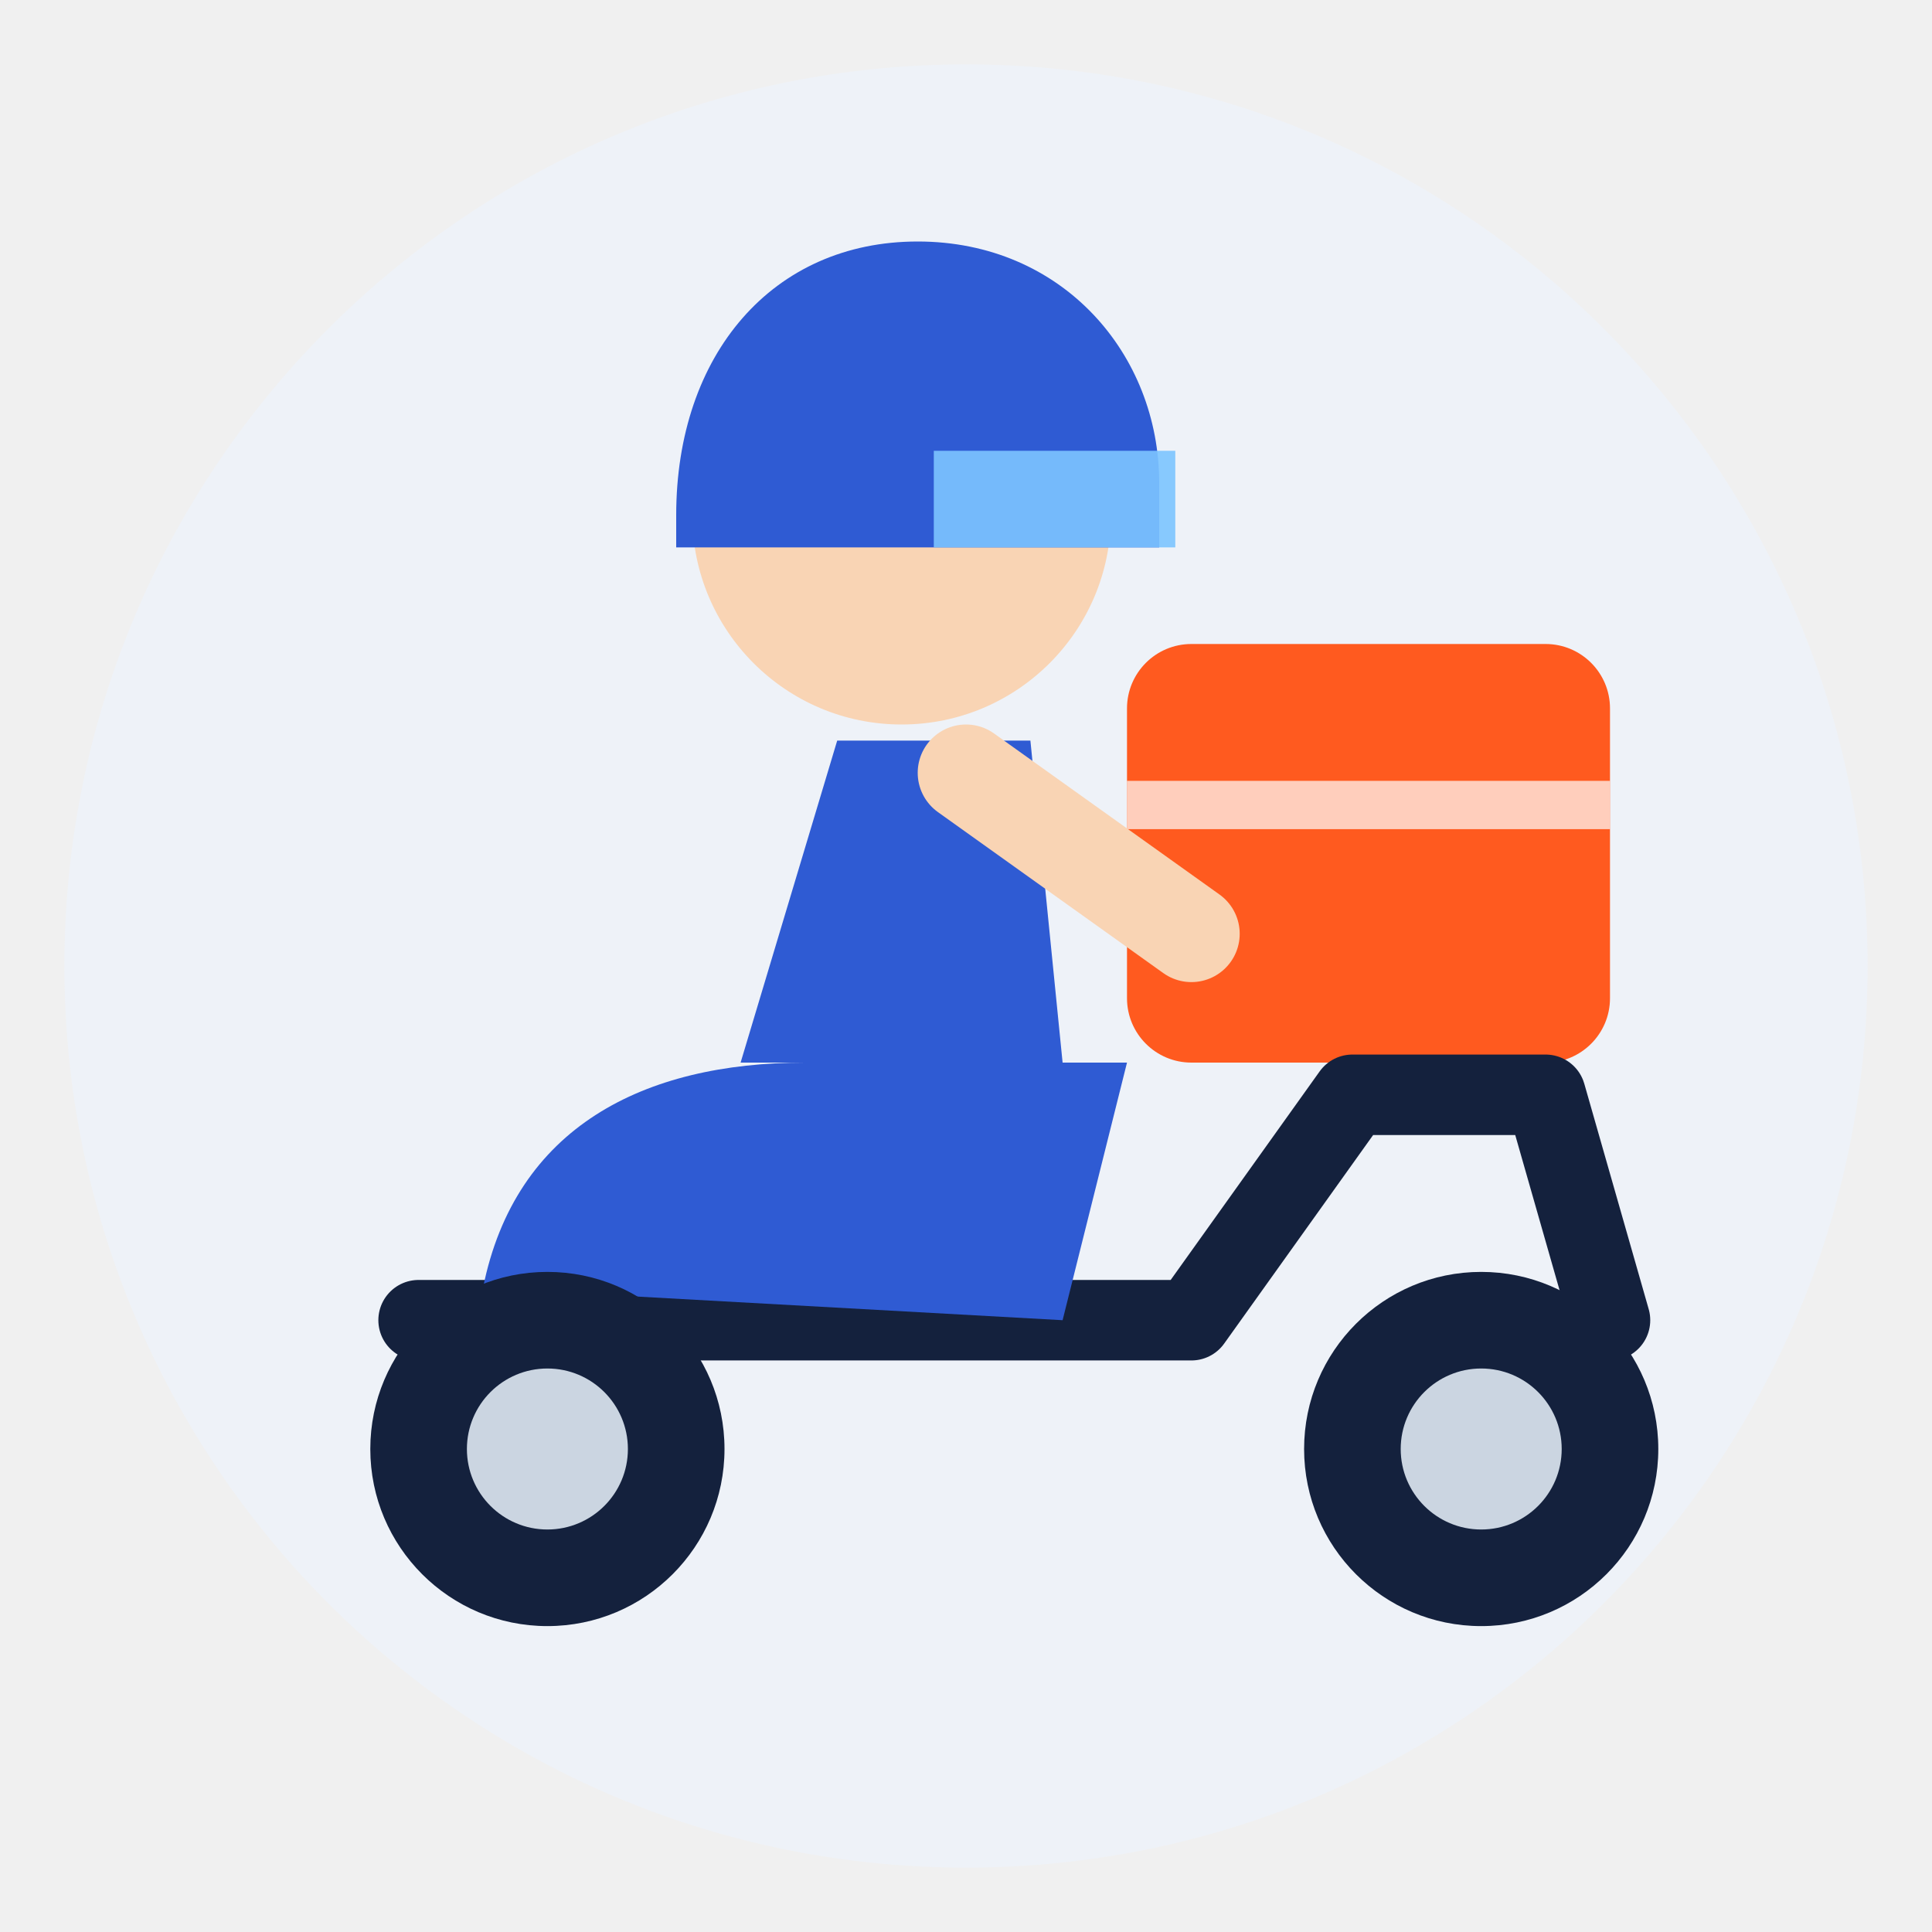
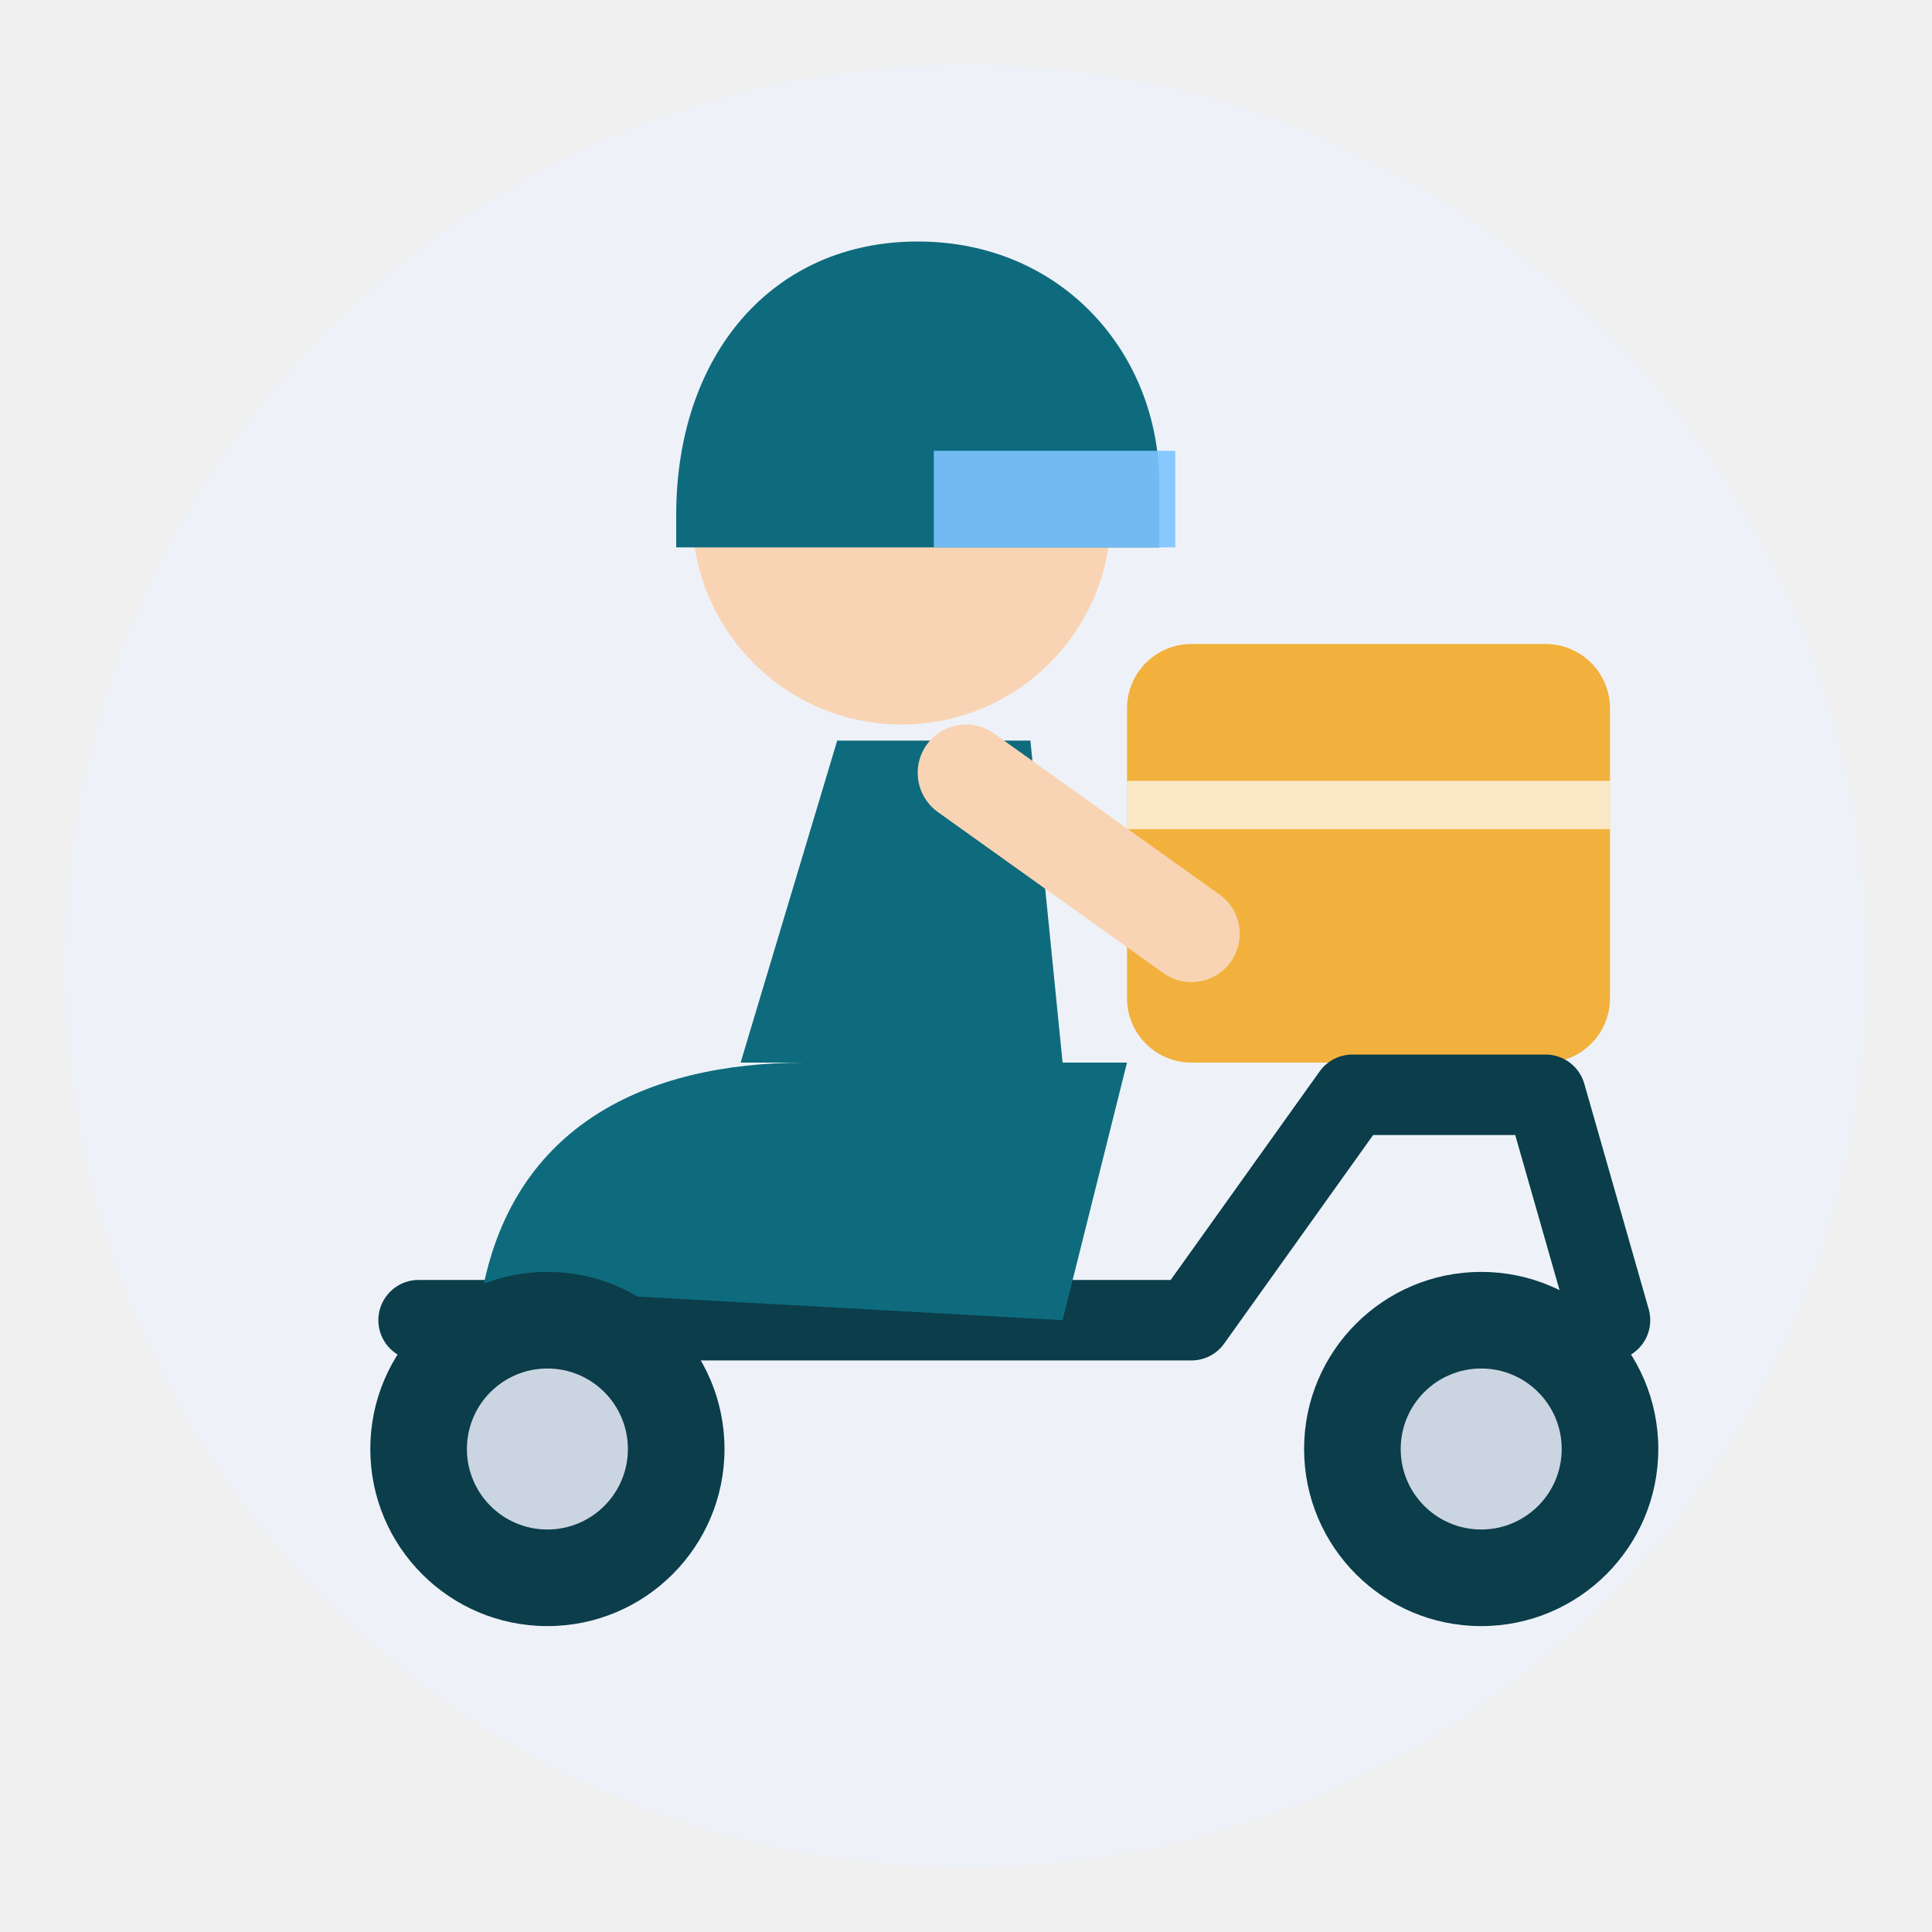
<svg xmlns="http://www.w3.org/2000/svg" viewBox="0 0 120 120" role="img" aria-label="배달 라이더">
  <circle cx="60" cy="60" r="56" fill="#eef2f8" />
-   <rect x="70" y="40" width="30" height="26" rx="4" fill="#ff5a1f" />
+   <rect x="70" y="40" width="30" height="26" rx="4" fill="#f2b13d" />
  <path d="M70 50h30" stroke="#fff" stroke-width="3" opacity=".7" />
-   <path d="M26 82h48l10-14h12l4 14" stroke="#14213d" stroke-width="5" fill="none" stroke-linecap="round" stroke-linejoin="round" />
-   <path d="M30 80c2-10 10-14 20-14h20l-4 16z" fill="#2f5bd3" />
-   <circle cx="34" cy="90" r="11" fill="#14213d" />
+   <path d="M26 82h48l10-14h12l4 14" stroke="#0b3d4a" stroke-width="5" fill="none" stroke-linecap="round" stroke-linejoin="round" />
+   <path d="M30 80c2-10 10-14 20-14h20l-4 16z" fill="#0e6b7d" />
+   <circle cx="34" cy="90" r="11" fill="#0b3d4a" />
  <circle cx="34" cy="90" r="5" fill="#cbd5e1" />
-   <circle cx="92" cy="90" r="11" fill="#14213d" />
+   <circle cx="92" cy="90" r="11" fill="#0b3d4a" />
  <circle cx="92" cy="90" r="5" fill="#cbd5e1" />
-   <path d="M46 66l6-20h12l2 20z" fill="#2f5bd3" />
+   <path d="M46 66l6-20h12l2 20z" fill="#0e6b7d" />
  <path d="M60 48l14 10" stroke="#f9d4b4" stroke-width="6" stroke-linecap="round" />
  <circle cx="56" cy="32" r="13" fill="#f9d4b4" />
-   <path d="M42 32c0-10 6-17 15-17s15 7 15 15v4H42z" fill="#2f5bd3" />
+   <path d="M42 32c0-10 6-17 15-17s15 7 15 15v4H42z" fill="#0e6b7d" />
  <path d="M58 28h15v6H58z" fill="#7cc4ff" opacity=".9" />
</svg>
